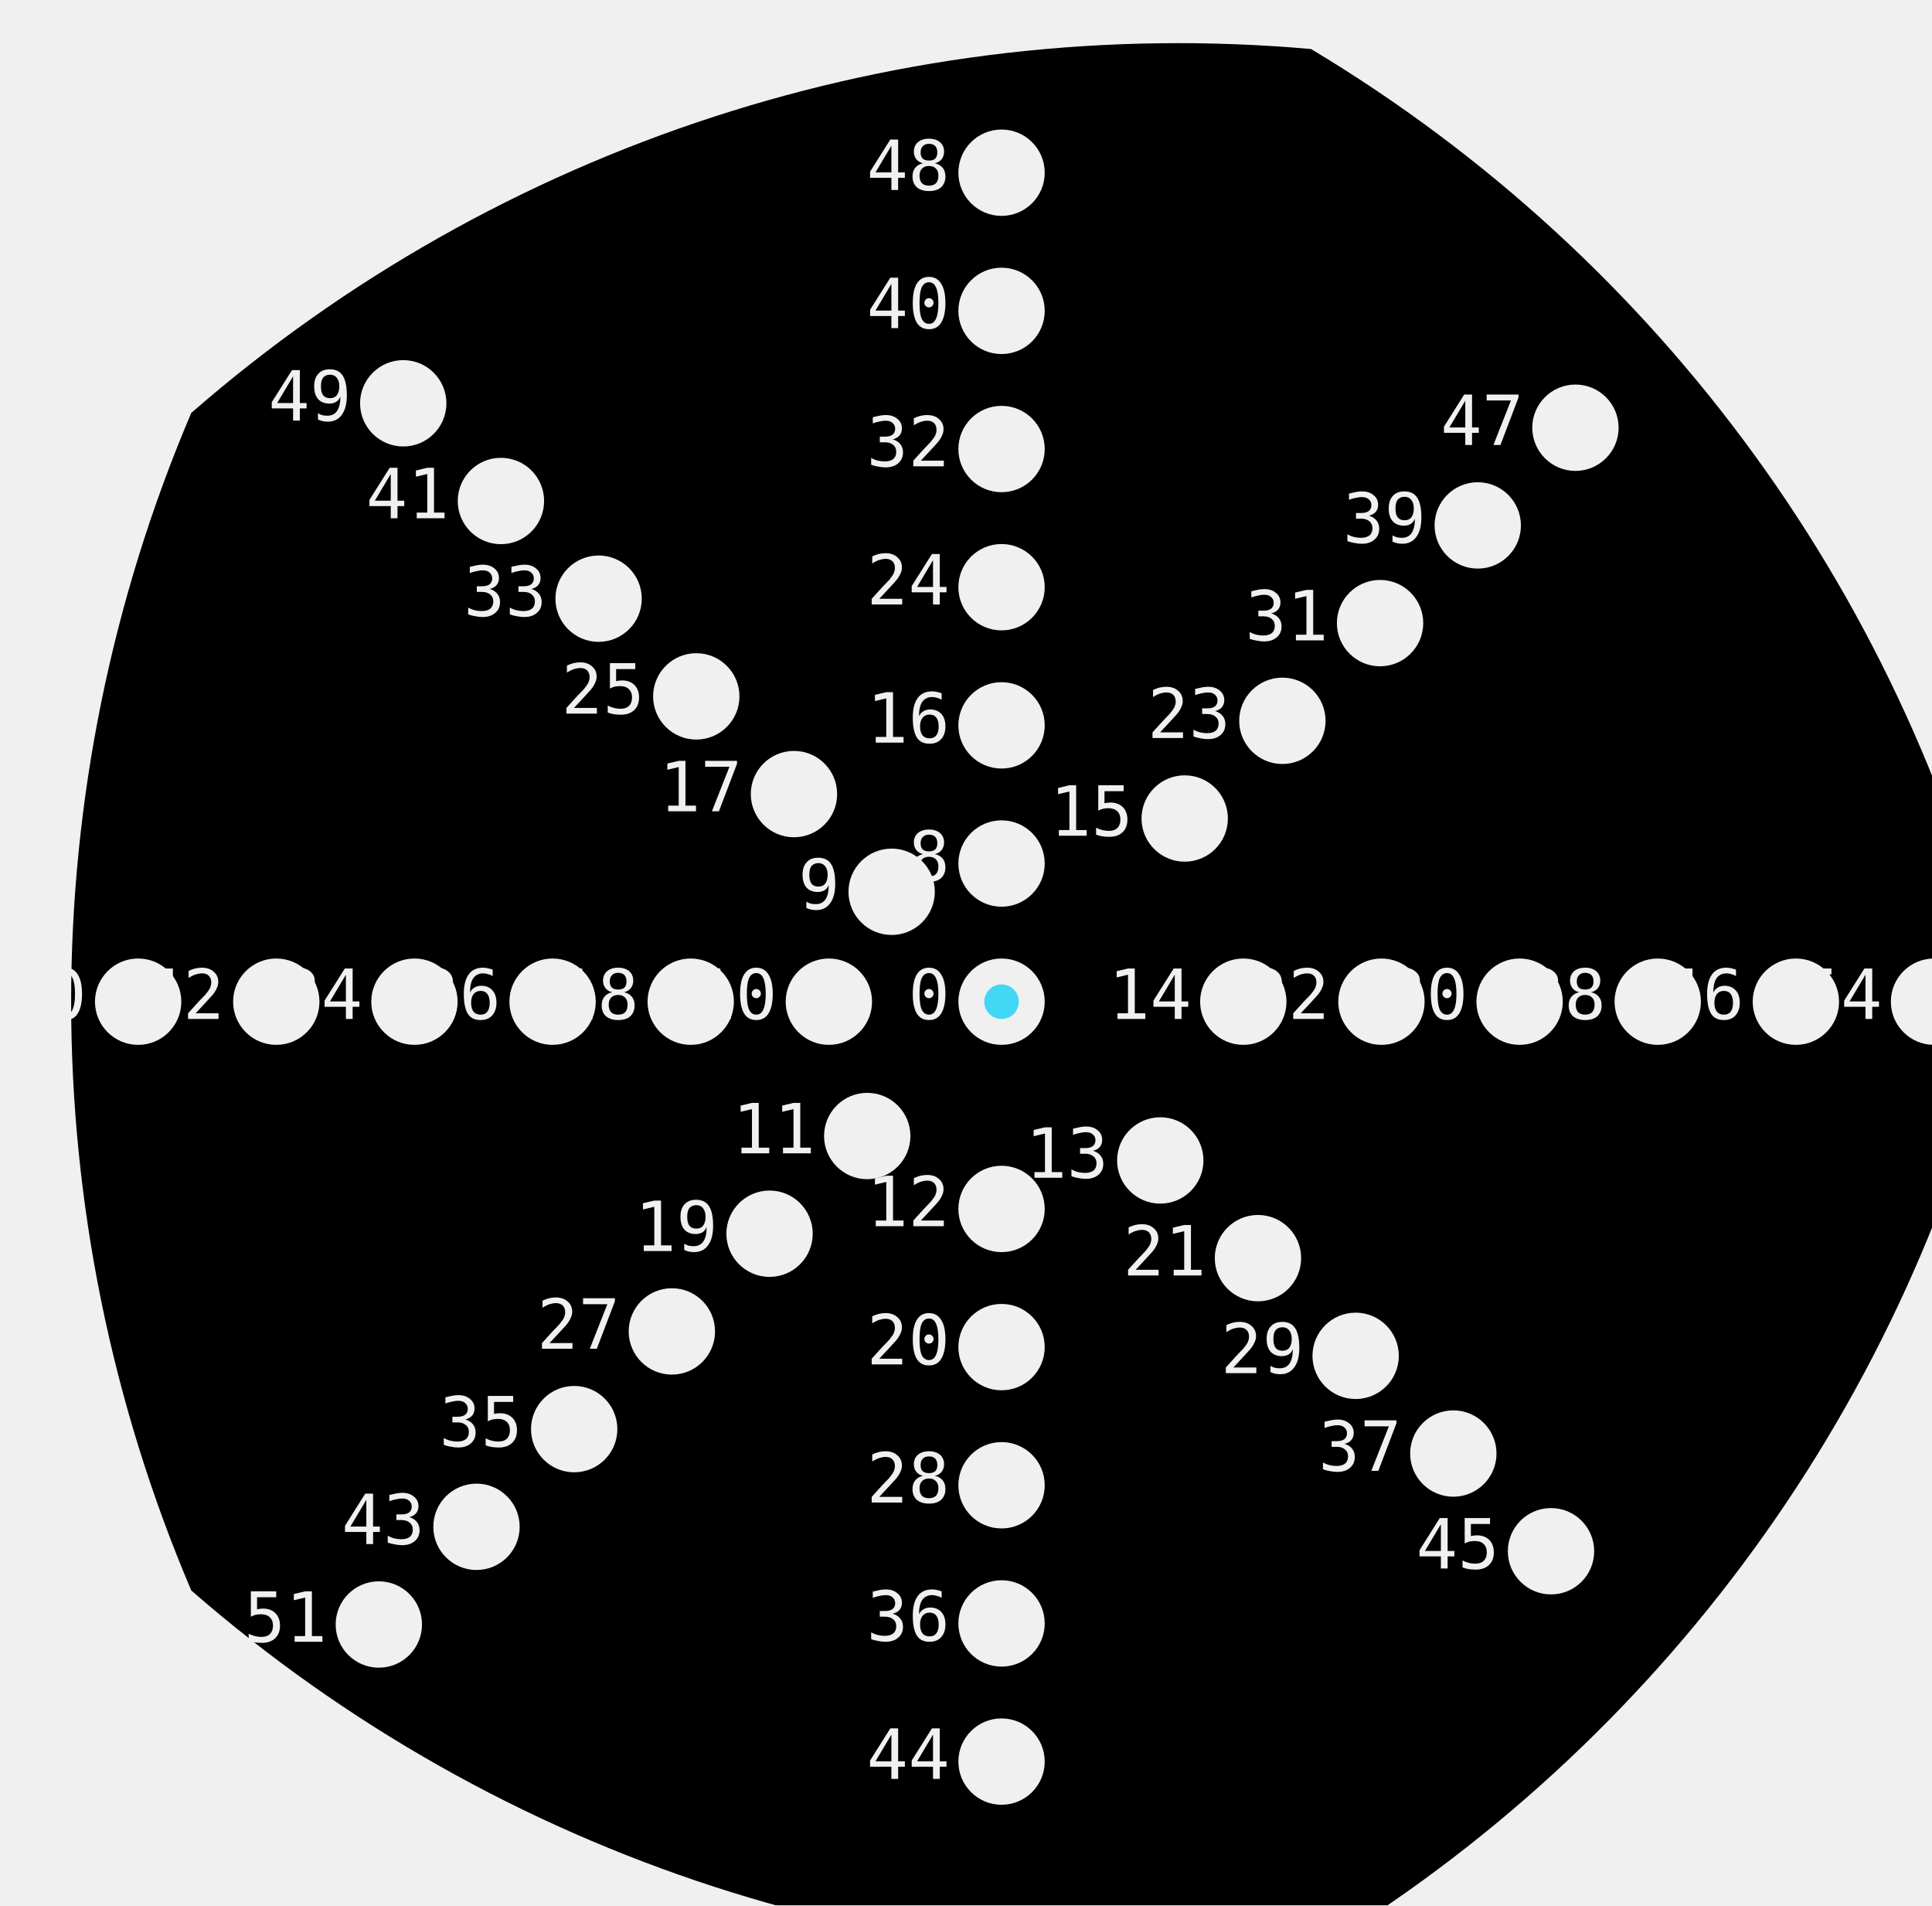
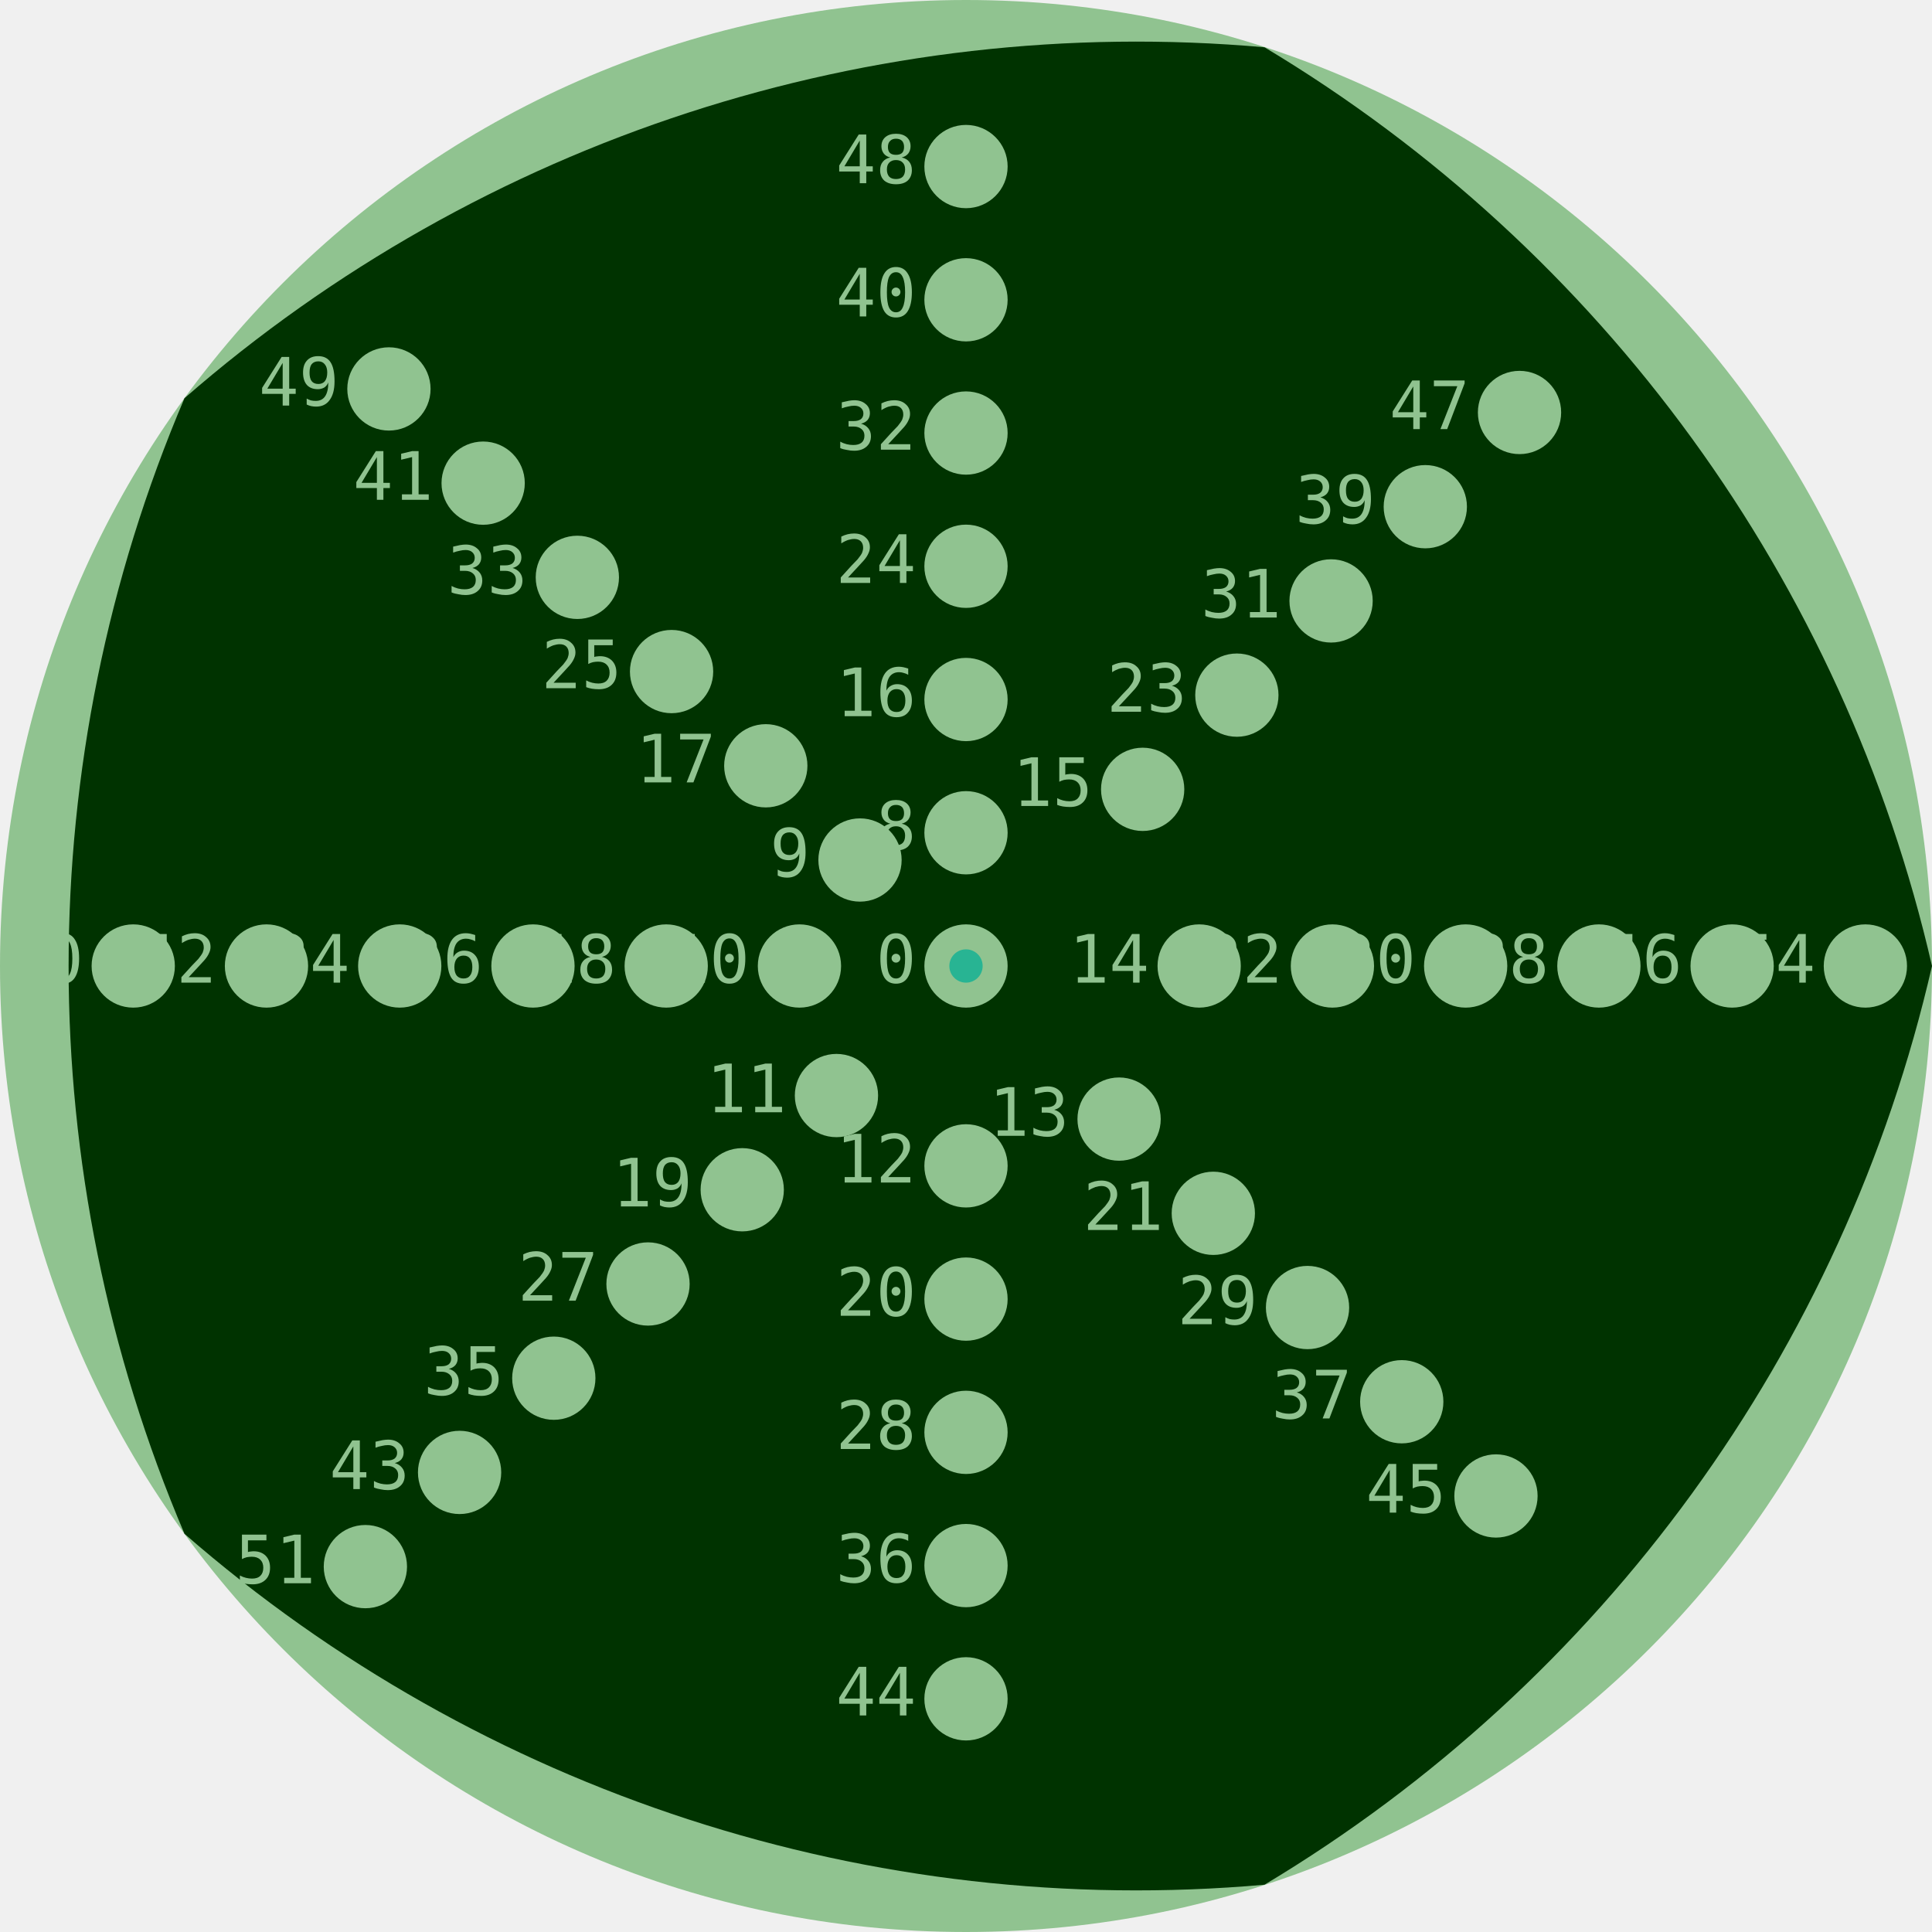
<svg xmlns="http://www.w3.org/2000/svg" xmlns:ns1="http://nathanfriend.io/inspiral">
  <g>
    <style>
      text {
        font-family: monospace;
        font-size: 4px;
      }
    </style>
    <mask id="holes">
      <rect width="100%" height="100%" fill="white" />
      <circle cx="58" cy="58" r="2.5" ns1:hole-name="0" ns1:hole-text-position-angle="0" ns1:hole-text-rotation-angle="0" />
      <text x="55" y="59" text-anchor="end">0</text>
      <circle cx="58" cy="50" r="2.5" ns1:hole-name="8" ns1:hole-text-position-angle="2.3415926535897933" ns1:hole-text-rotation-angle="-0.7" />
      <text x="55" y="51" text-anchor="end">8</text>
      <circle cx="58" cy="42" r="2.5" ns1:hole-name="16" ns1:hole-text-position-angle="2.741592653589793" ns1:hole-text-rotation-angle="0" />
      <text x="55" y="43" text-anchor="end">16</text>
      <circle cx="58" cy="34" r="2.5" ns1:hole-name="24" ns1:hole-text-position-angle="3.141592653589793" ns1:hole-text-rotation-angle="0" />
      <text x="55" y="35" text-anchor="end">24</text>
      <circle cx="58" cy="26" r="2.5" ns1:hole-name="32" ns1:hole-text-position-angle="3.141592653589793" ns1:hole-text-rotation-angle="0" />
      <text x="55" y="27" text-anchor="end">32</text>
      <circle cx="58" cy="18" r="2.5" ns1:hole-name="40" ns1:hole-text-position-angle="3.141592653589793" ns1:hole-text-rotation-angle="0" />
      <text x="55" y="19" text-anchor="end">40</text>
      <circle cx="58" cy="10" r="2.5" ns1:hole-name="48" ns1:hole-text-position-angle="3.141592653589793" ns1:hole-text-rotation-angle="0" />
      <text x="55" y="11" text-anchor="end">48</text>
      <circle cx="51.636" cy="51.636" r="2.5" ns1:hole-name="9" ns1:hole-text-position-angle="3.1269908169872416" ns1:hole-text-rotation-angle="-1.4853981633974482" />
      <text x="48.636" y="52.636" text-anchor="end">9</text>
      <circle cx="45.979" cy="45.979" r="2.5" ns1:hole-name="17" ns1:hole-text-position-angle="3.5269908169872415" ns1:hole-text-rotation-angle="-0.7853981633974483" />
      <text x="42.979" y="46.979" text-anchor="end">17</text>
      <circle cx="40.322" cy="40.322" r="2.5" ns1:hole-name="25" ns1:hole-text-position-angle="3.9269908169872414" ns1:hole-text-rotation-angle="-0.7853981633974483" />
      <text x="37.322" y="41.322" text-anchor="end">25</text>
      <circle cx="34.665" cy="34.665" r="2.5" ns1:hole-name="33" ns1:hole-text-position-angle="3.9269908169872414" ns1:hole-text-rotation-angle="-0.7853981633974483" />
      <text x="31.665" y="35.665" text-anchor="end">33</text>
      <circle cx="29.009" cy="29.009" r="2.5" ns1:hole-name="41" ns1:hole-text-position-angle="3.9269908169872414" ns1:hole-text-rotation-angle="-0.7853981633974483" />
      <text x="26.009" y="30.009" text-anchor="end">41</text>
      <circle cx="23.352" cy="23.352" r="2.5" ns1:hole-name="49" ns1:hole-text-position-angle="3.9269908169872414" ns1:hole-text-rotation-angle="-0.7853981633974483" />
      <text x="20.352" y="24.352" text-anchor="end">49</text>
      <circle cx="48" cy="58" r="2.5" ns1:hole-name="10" ns1:hole-text-position-angle="4.312388980384689" ns1:hole-text-rotation-angle="-1.5707963267948966" />
      <text x="45" y="59" text-anchor="end">10</text>
      <circle cx="40" cy="58" r="2.5" ns1:hole-name="18" ns1:hole-text-position-angle="4.71238898038469" ns1:hole-text-rotation-angle="-1.5707963267948966" />
      <text x="37" y="59" text-anchor="end">18</text>
      <circle cx="32" cy="58" r="2.5" ns1:hole-name="26" ns1:hole-text-position-angle="4.71238898038469" ns1:hole-text-rotation-angle="-1.5707963267948966" />
      <text x="29" y="59" text-anchor="end">26</text>
      <circle cx="24" cy="58" r="2.5" ns1:hole-name="34" ns1:hole-text-position-angle="4.71238898038469" ns1:hole-text-rotation-angle="-1.5707963267948966" />
      <text x="21" y="59" text-anchor="end">34</text>
      <circle cx="16" cy="58" r="2.5" ns1:hole-name="42" ns1:hole-text-position-angle="4.71238898038469" ns1:hole-text-rotation-angle="-1.5707963267948966" />
      <text x="13" y="59" text-anchor="end">42</text>
      <circle cx="8" cy="58" r="2.5" ns1:hole-name="50" ns1:hole-text-position-angle="4.71238898038469" ns1:hole-text-rotation-angle="-1.5707963267948966" />
      <text x="5" y="59" text-anchor="end">50</text>
      <circle cx="50.222" cy="65.778" r="2.5" ns1:hole-name="11" ns1:hole-text-position-angle="4.997787143782138" ns1:hole-text-rotation-angle="-2.356194490192345" />
      <text x="47.222" y="66.778" text-anchor="end">11</text>
      <circle cx="44.565" cy="71.435" r="2.5" ns1:hole-name="19" ns1:hole-text-position-angle="5.497787143782138" ns1:hole-text-rotation-angle="-2.356194490192345" />
      <text x="41.565" y="72.435" text-anchor="end">19</text>
      <circle cx="38.908" cy="77.092" r="2.5" ns1:hole-name="27" ns1:hole-text-position-angle="5.497787143782138" ns1:hole-text-rotation-angle="-2.356194490192345" />
      <text x="35.908" y="78.092" text-anchor="end">27</text>
      <circle cx="33.251" cy="82.749" r="2.5" ns1:hole-name="35" ns1:hole-text-position-angle="5.497787143782138" ns1:hole-text-rotation-angle="-2.356194490192345" />
      <text x="30.251" y="83.749" text-anchor="end">35</text>
      <circle cx="27.594" cy="88.406" r="2.5" ns1:hole-name="43" ns1:hole-text-position-angle="5.497787143782138" ns1:hole-text-rotation-angle="-2.356194490192345" />
      <text x="24.594" y="89.406" text-anchor="end">43</text>
      <circle cx="21.938" cy="94.062" r="2.5" ns1:hole-name="51" ns1:hole-text-position-angle="5.497787143782138" ns1:hole-text-rotation-angle="-2.356194490192345" />
      <text x="18.938" y="95.062" text-anchor="end">51</text>
      <circle cx="58" cy="70" r="2.5" ns1:hole-name="12" ns1:hole-text-position-angle="6.083185307179586" ns1:hole-text-rotation-angle="-3.141592653589793" />
      <text x="55" y="71" text-anchor="end">12</text>
      <circle cx="58" cy="78" r="2.5" ns1:hole-name="20" ns1:hole-text-position-angle="6.283185307179586" ns1:hole-text-rotation-angle="-3.141592653589793" />
      <text x="55" y="79" text-anchor="end">20</text>
      <circle cx="58" cy="86" r="2.5" ns1:hole-name="28" ns1:hole-text-position-angle="6.283185307179586" ns1:hole-text-rotation-angle="-3.141592653589793" />
      <text x="55" y="87" text-anchor="end">28</text>
      <circle cx="58" cy="94" r="2.5" ns1:hole-name="36" ns1:hole-text-position-angle="6.283185307179586" ns1:hole-text-rotation-angle="-3.141592653589793" />
      <text x="55" y="95" text-anchor="end">36</text>
      <circle cx="58" cy="102" r="2.5" ns1:hole-name="44" ns1:hole-text-position-angle="6.283185307179586" ns1:hole-text-rotation-angle="-3.141592653589793" />
      <text x="55" y="103" text-anchor="end">44</text>
      <circle cx="67.192" cy="67.192" r="2.5" ns1:hole-name="13" ns1:hole-text-position-angle="6.668583470577034" ns1:hole-text-rotation-angle="-3.9269908169872414" />
      <text x="64.192" y="68.192" text-anchor="end">13</text>
      <circle cx="72.849" cy="72.849" r="2.5" ns1:hole-name="21" ns1:hole-text-position-angle="7.0685834705770345" ns1:hole-text-rotation-angle="-3.9269908169872414" />
      <text x="69.849" y="73.849" text-anchor="end">21</text>
      <circle cx="78.506" cy="78.506" r="2.5" ns1:hole-name="29" ns1:hole-text-position-angle="7.0685834705770345" ns1:hole-text-rotation-angle="-3.9269908169872414" />
      <text x="75.506" y="79.506" text-anchor="end">29</text>
      <circle cx="84.163" cy="84.163" r="2.5" ns1:hole-name="37" ns1:hole-text-position-angle="7.0685834705770345" ns1:hole-text-rotation-angle="-3.9269908169872414" />
      <text x="81.163" y="85.163" text-anchor="end">37</text>
      <circle cx="89.82" cy="89.82" r="2.5" ns1:hole-name="45" ns1:hole-text-position-angle="7.0685834705770345" ns1:hole-text-rotation-angle="-3.9269908169872414" />
      <text x="86.82" y="90.82" text-anchor="end">45</text>
      <circle cx="72" cy="58" r="2.5" ns1:hole-name="14" ns1:hole-text-position-angle="7.653981633974483" ns1:hole-text-rotation-angle="-4.71238898038469" />
      <text x="69" y="59" text-anchor="end">14</text>
      <circle cx="80" cy="58" r="2.5" ns1:hole-name="22" ns1:hole-text-position-angle="7.853981633974483" ns1:hole-text-rotation-angle="-4.71238898038469" />
      <text x="77" y="59" text-anchor="end">22</text>
      <circle cx="88" cy="58" r="2.5" ns1:hole-name="30" ns1:hole-text-position-angle="7.853981633974483" ns1:hole-text-rotation-angle="-4.71238898038469" />
      <text x="85" y="59" text-anchor="end">30</text>
      <circle cx="96" cy="58" r="2.5" ns1:hole-name="38" ns1:hole-text-position-angle="7.853981633974483" ns1:hole-text-rotation-angle="-4.71238898038469" />
      <text x="93" y="59" text-anchor="end">38</text>
      <circle cx="104" cy="58" r="2.5" ns1:hole-name="46" ns1:hole-text-position-angle="7.853981633974483" ns1:hole-text-rotation-angle="-4.71238898038469" />
      <text x="101" y="59" text-anchor="end">46</text>
      <circle cx="112" cy="58" r="2.5" ns1:hole-name="54" ns1:hole-text-position-angle="7.853981633974483" ns1:hole-text-rotation-angle="-4.71238898038469" />
      <text x="109" y="59" text-anchor="end">54</text>
      <circle cx="68.607" cy="47.393" r="2.5" ns1:hole-name="15" ns1:hole-text-position-angle="8.439379797371931" ns1:hole-text-rotation-angle="-5.497787143782138" />
      <text x="65.607" y="48.393" text-anchor="end">15</text>
      <circle cx="74.263" cy="41.737" r="2.5" ns1:hole-name="23" ns1:hole-text-position-angle="8.63937979737193" ns1:hole-text-rotation-angle="-5.497787143782138" />
      <text x="71.263" y="42.737" text-anchor="end">23</text>
      <circle cx="79.92" cy="36.08" r="2.5" ns1:hole-name="31" ns1:hole-text-position-angle="8.63937979737193" ns1:hole-text-rotation-angle="-5.497787143782138" />
      <text x="76.92" y="37.08" text-anchor="end">31</text>
      <circle cx="85.577" cy="30.423" r="2.5" ns1:hole-name="39" ns1:hole-text-position-angle="8.63937979737193" ns1:hole-text-rotation-angle="-5.497787143782138" />
      <text x="82.577" y="31.423" text-anchor="end">39</text>
      <circle cx="91.234" cy="24.766" r="2.5" ns1:hole-name="47" ns1:hole-text-position-angle="8.63937979737193" ns1:hole-text-rotation-angle="-5.497787143782138" />
      <text x="88.234" y="25.766" text-anchor="end">47</text>
    </mask>
-     <path mask="url(#holes)" d="M 116 58              A 87 87 0 0 0 75.923 2.839              A 87 87 0 0 0 11.077 23.908              A 87 87 0 0 0 11.077 92.092              A 87 87 0 0 0 75.923 113.161              A 87 87 0 0 0 116 58              Z" />
+     <path id="shape" mask="url(#holes)" d="M 116 58              A 87 87 0 0 0 75.923 2.839              A 87 87 0 0 0 11.077 23.908              A 87 87 0 0 0 11.077 92.092              A 87 87 0 0 0 75.923 113.161              A 87 87 0 0 0 116 58              Z" />
    <circle id="center-point" cx="58" cy="58" r="1" fill="#42d7f5" />
+     <style>
+       #clip {
+         fill: green;
+         opacity: 0.4;
+       }
+     </style>
+     <ellipse id="clip" cx="58" cy="58" rx="58" ry="58" />
  </g>
</svg>
